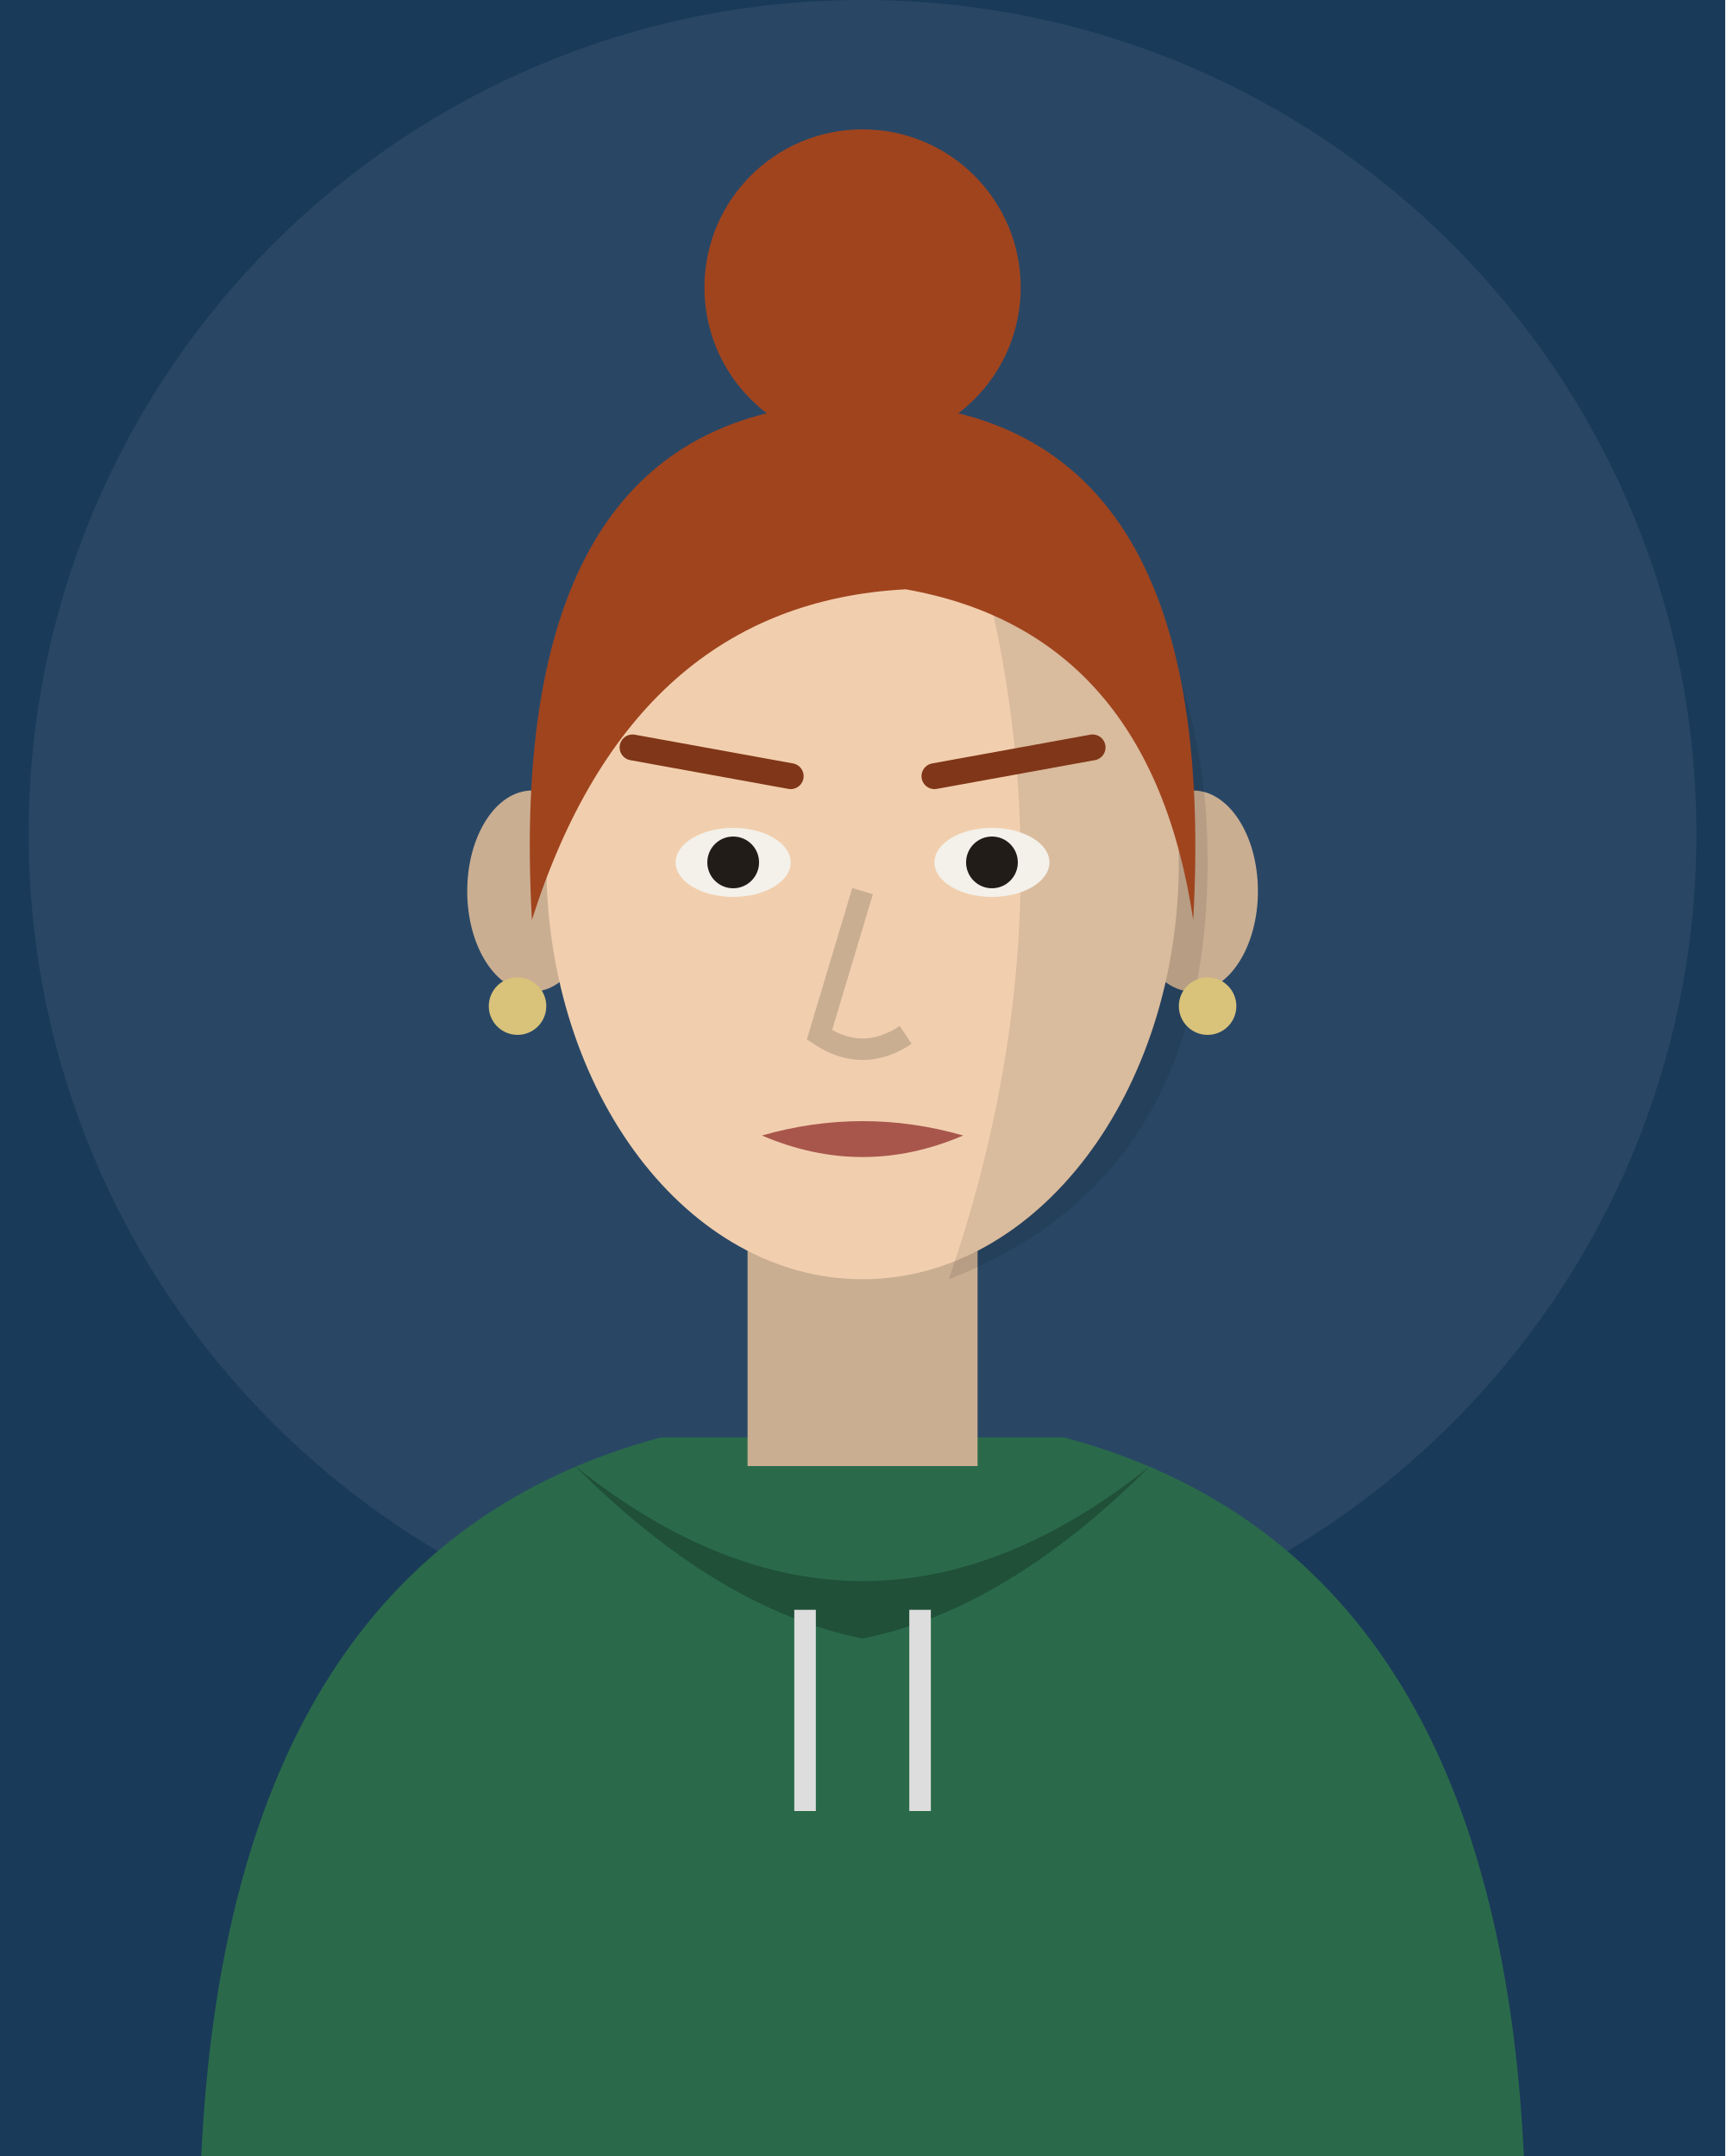
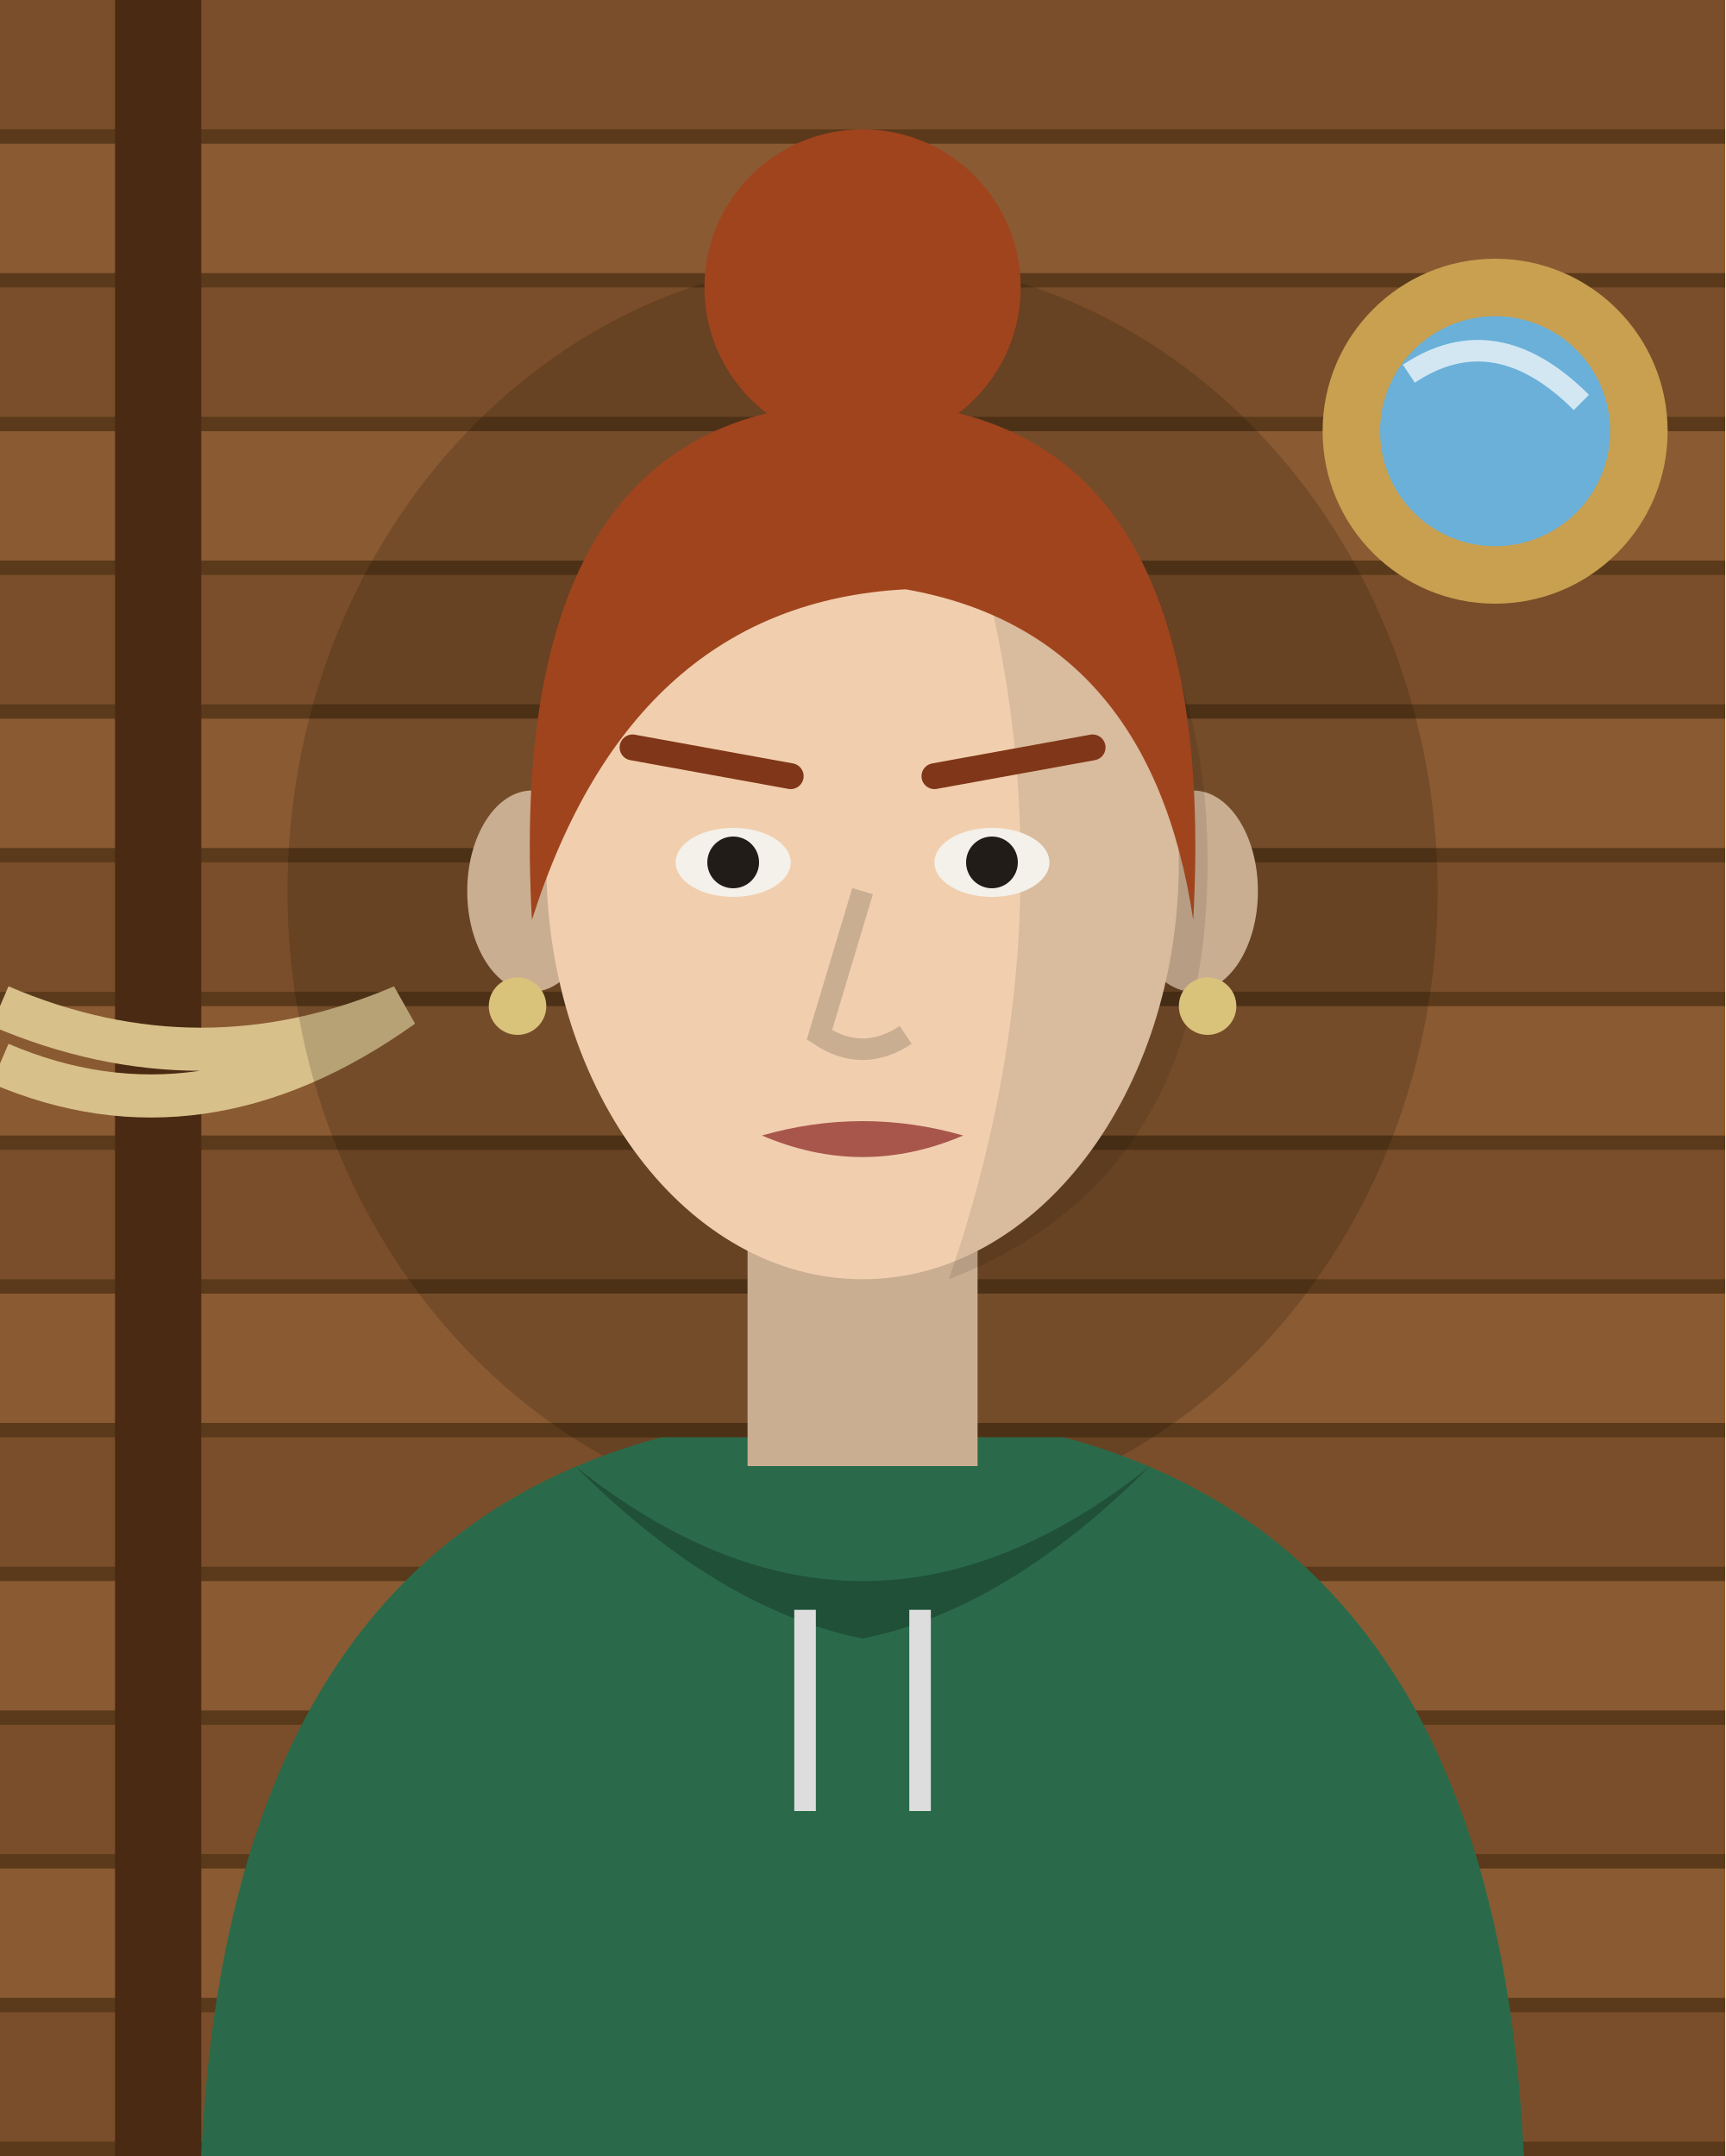
<svg xmlns="http://www.w3.org/2000/svg" viewBox="0 0 120 150" role="img" aria-label="Sophie Walsh">
  <style>.fx{transform-box:fill-box;transform-origin:center}.tw{animation:tw 3s ease-in-out infinite}.pu{animation:pu 4s ease-in-out infinite}@keyframes tw{50%{opacity:.25}}@keyframes pu{50%{opacity:.55}}@keyframes spin{to{transform:rotate(360deg)}}@media (prefers-reduced-motion:reduce){*{animation:none!important}}</style>
-   <rect width="120" height="150" fill="#1a3a5a" />
-   <circle cx="60" cy="58" r="58" fill="#fff" opacity=".07" />
+   <rect width="120" height="150" fill="#5a3a1a" />
+   <rect x="0" y="0" width="120" height="9" fill="#7a4e2a" />
+   <rect x="0" y="10" width="120" height="9" fill="#8a5a32" />
+   <rect x="0" y="20" width="120" height="9" fill="#7a4e2a" />
+   <rect x="0" y="30" width="120" height="9" fill="#8a5a32" />
+   <rect x="0" y="40" width="120" height="9" fill="#7a4e2a" />
+   <rect x="0" y="50" width="120" height="9" fill="#8a5a32" />
+   <rect x="0" y="60" width="120" height="9" fill="#7a4e2a" />
+   <rect x="0" y="70" width="120" height="9" fill="#8a5a32" />
+   <rect x="0" y="80" width="120" height="9" fill="#7a4e2a" />
+   <rect x="0" y="90" width="120" height="9" fill="#8a5a32" />
+   <rect x="0" y="100" width="120" height="9" fill="#7a4e2a" />
+   <rect x="0" y="110" width="120" height="9" fill="#8a5a32" />
+   <rect x="0" y="120" width="120" height="9" fill="#7a4e2a" />
+   <rect x="0" y="130" width="120" height="9" fill="#8a5a32" />
+   <rect x="0" y="140" width="120" height="9" fill="#7a4e2a" />
+   <circle cx="104" cy="30" r="12" fill="#c8a050" />
+   <circle cx="104" cy="30" r="8" fill="#6ab0d8" />
+   <path d="M98 26 q6 -4 12 2" stroke="#fff" stroke-width="1.5" fill="none" opacity=".7" />
+   <rect x="8" y="0" width="6" height="150" fill="#4a2a12" />
+   <path d="M0 70 q14 6 28 0 q-14 10 -28 4" stroke="#d8c08a" stroke-width="3" fill="none" />
+   <ellipse cx="60" cy="62" rx="40" ry="44" fill="#000" opacity=".16" />
  <circle cx="60" cy="20" r="11" fill="#a0441e" />
  <path d="M14 150 Q16 108 46 100 H74 Q104 108 106 150Z" fill="#2a6a4a" />
  <path d="M40 102 Q60 118 80 102 Q70 112 60 114 Q50 112 40 102Z" fill="#205038" />
  <path d="M56 112V126M64 112V126" stroke="#ddd" stroke-width="1.5" />
  <rect x="52" y="86" width="16" height="16" fill="#caae92" />
  <ellipse cx="37" cy="62" rx="4.5" ry="7" fill="#caae92" />
  <ellipse cx="83" cy="62" rx="4.5" ry="7" fill="#caae92" />
  <ellipse cx="60" cy="60" rx="22" ry="29" fill="#f1cfae" />
  <path d="M66 32 Q84 38 84 60 Q84 82 66 89 Q76 60 66 32Z" fill="#000" opacity=".1" />
  <path d="M37 64 Q35 28 60 28 Q85 28 83 64 Q80 44 63 41 Q44 42 37 64Z" fill="#a0441e" />
  <path d="M44 52 L55 54 M65 54 L76 52" stroke="#803618" stroke-width="1.8" stroke-linecap="round" />
  <ellipse cx="51" cy="60" rx="4" ry="2.4" fill="#f4f1ea" />
  <circle cx="51" cy="60" r="1.8" fill="#221c18" />
  <ellipse cx="69" cy="60" rx="4" ry="2.4" fill="#f4f1ea" />
  <circle cx="69" cy="60" r="1.8" fill="#221c18" />
  <path d="M60 62 L57 72 Q60 74 63 72" fill="none" stroke="#caae92" stroke-width="1.5" />
  <path d="M53 79 Q60 77 67 79 Q60 82 53 79Z" fill="#a8564c" />
  <circle cx="36" cy="70" r="2" fill="#d9c27a" />
  <circle cx="84" cy="70" r="2" fill="#d9c27a" />
</svg>
